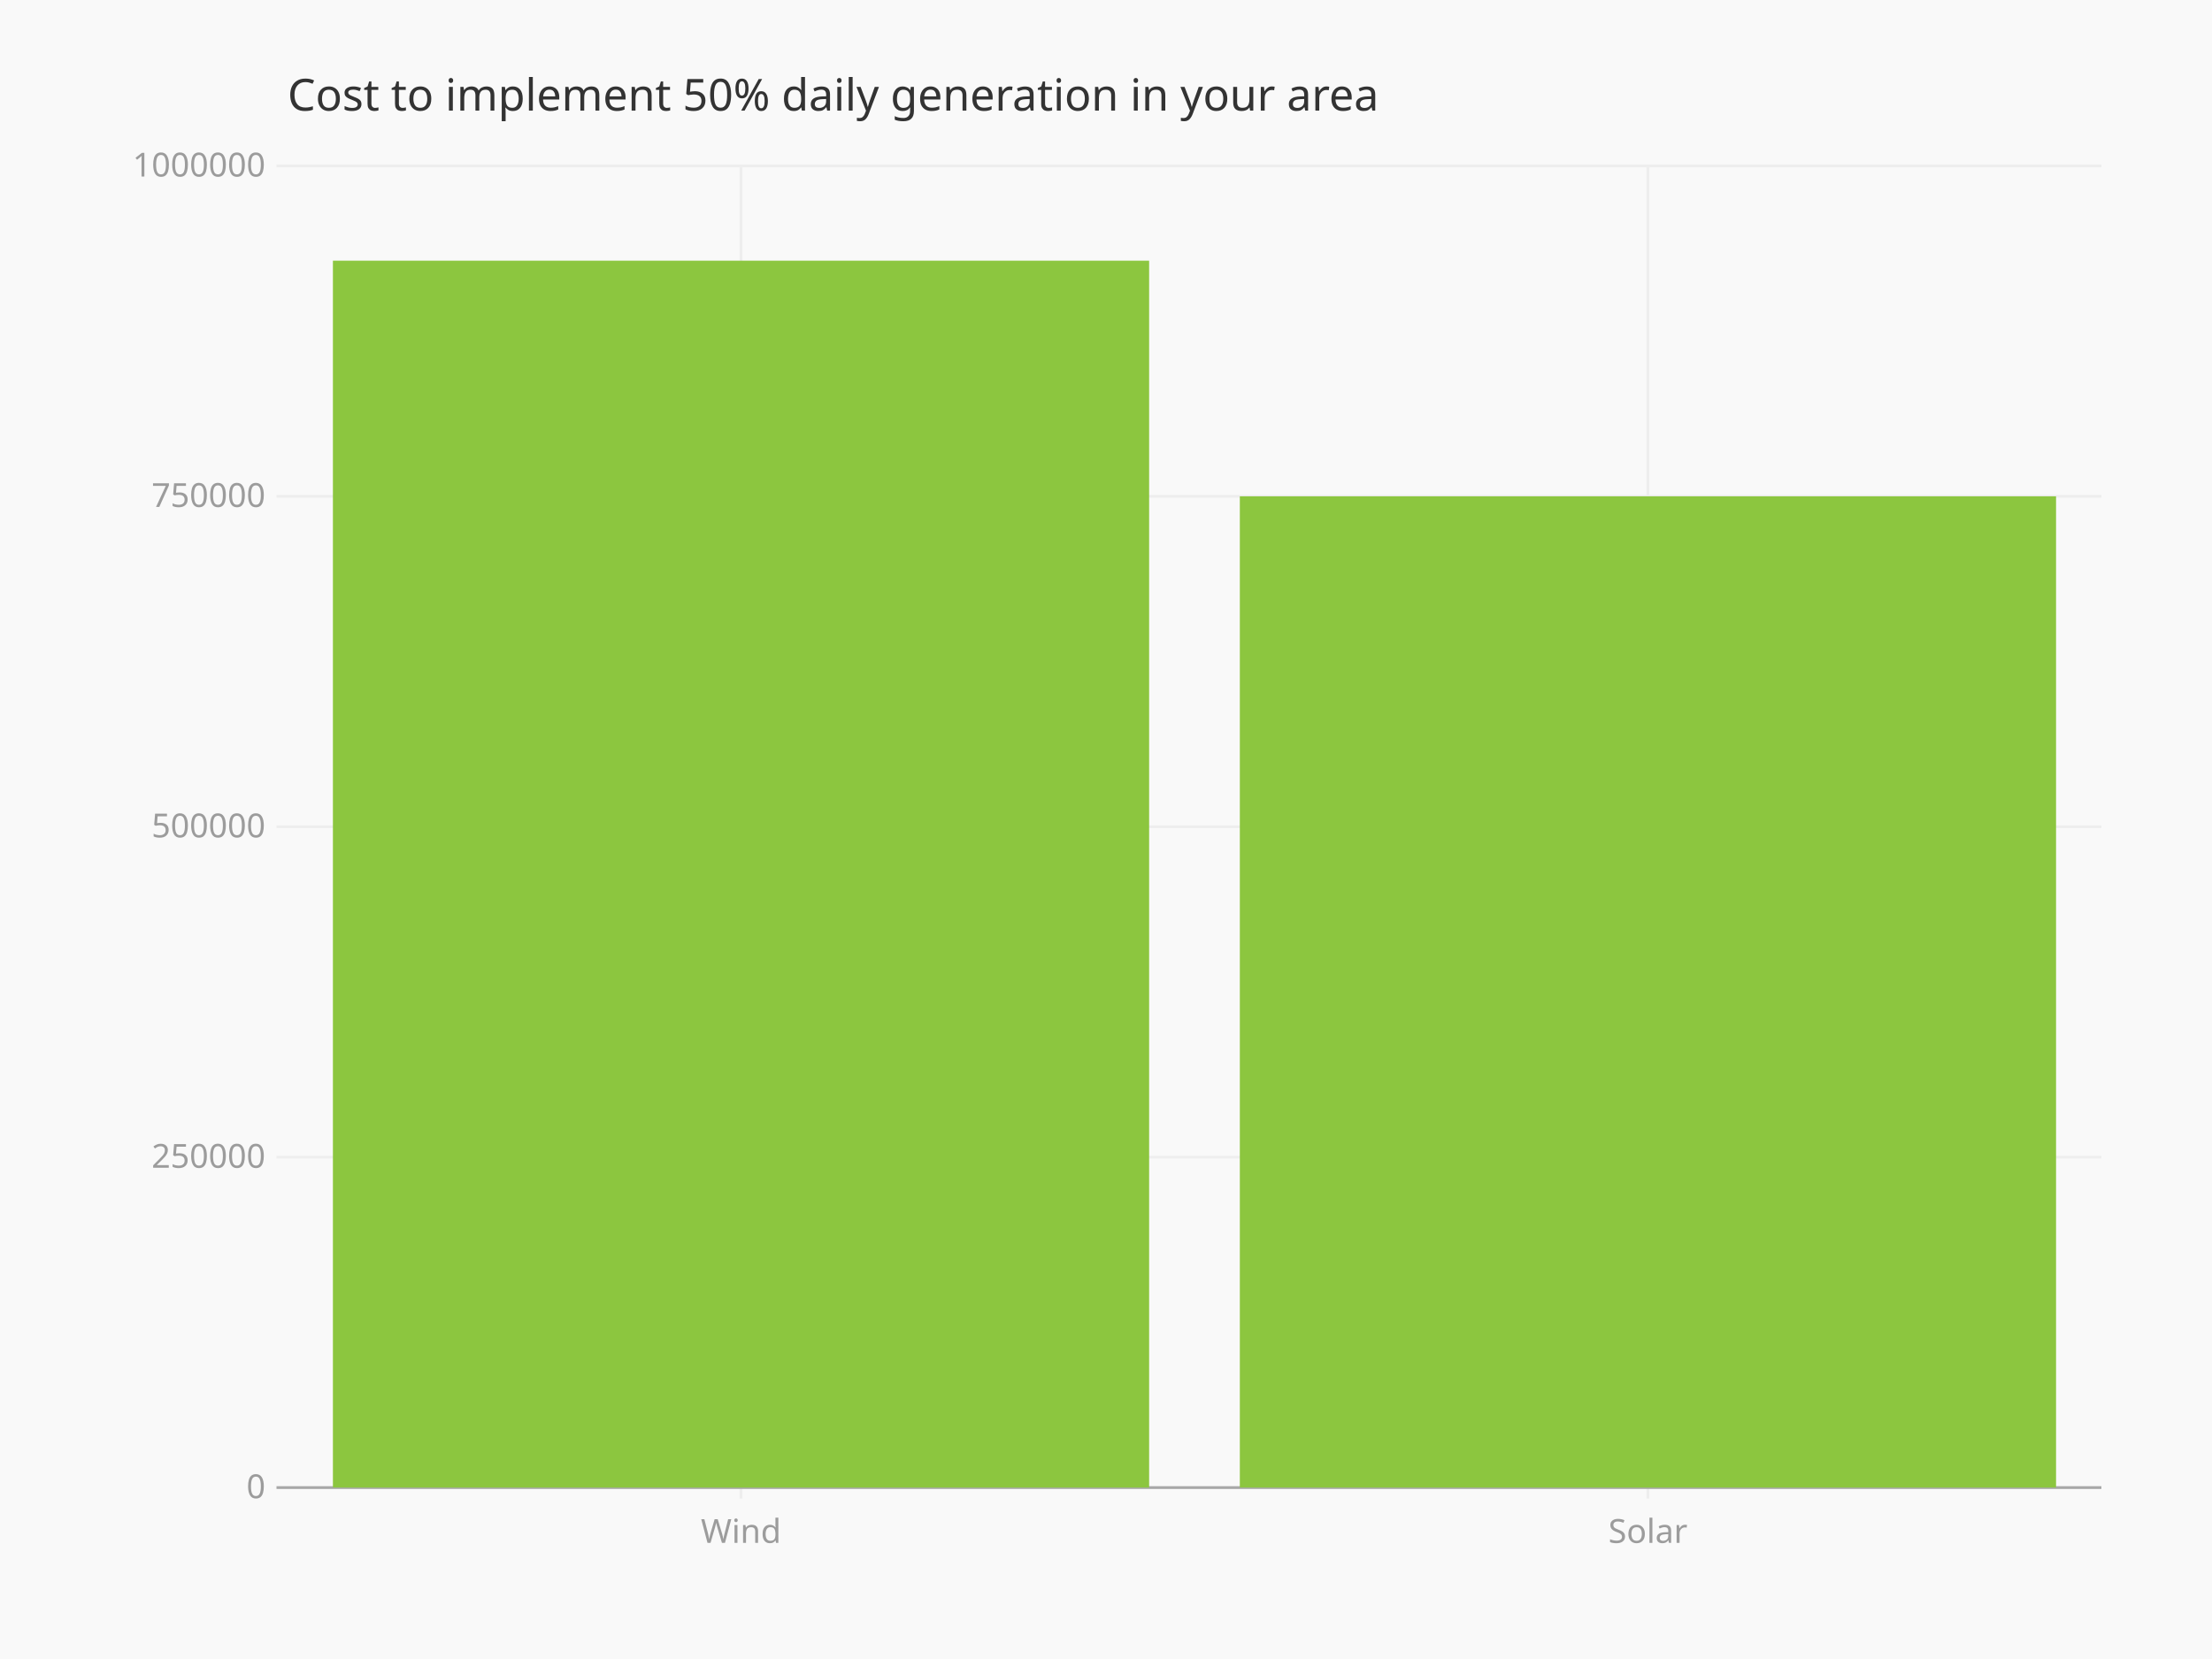
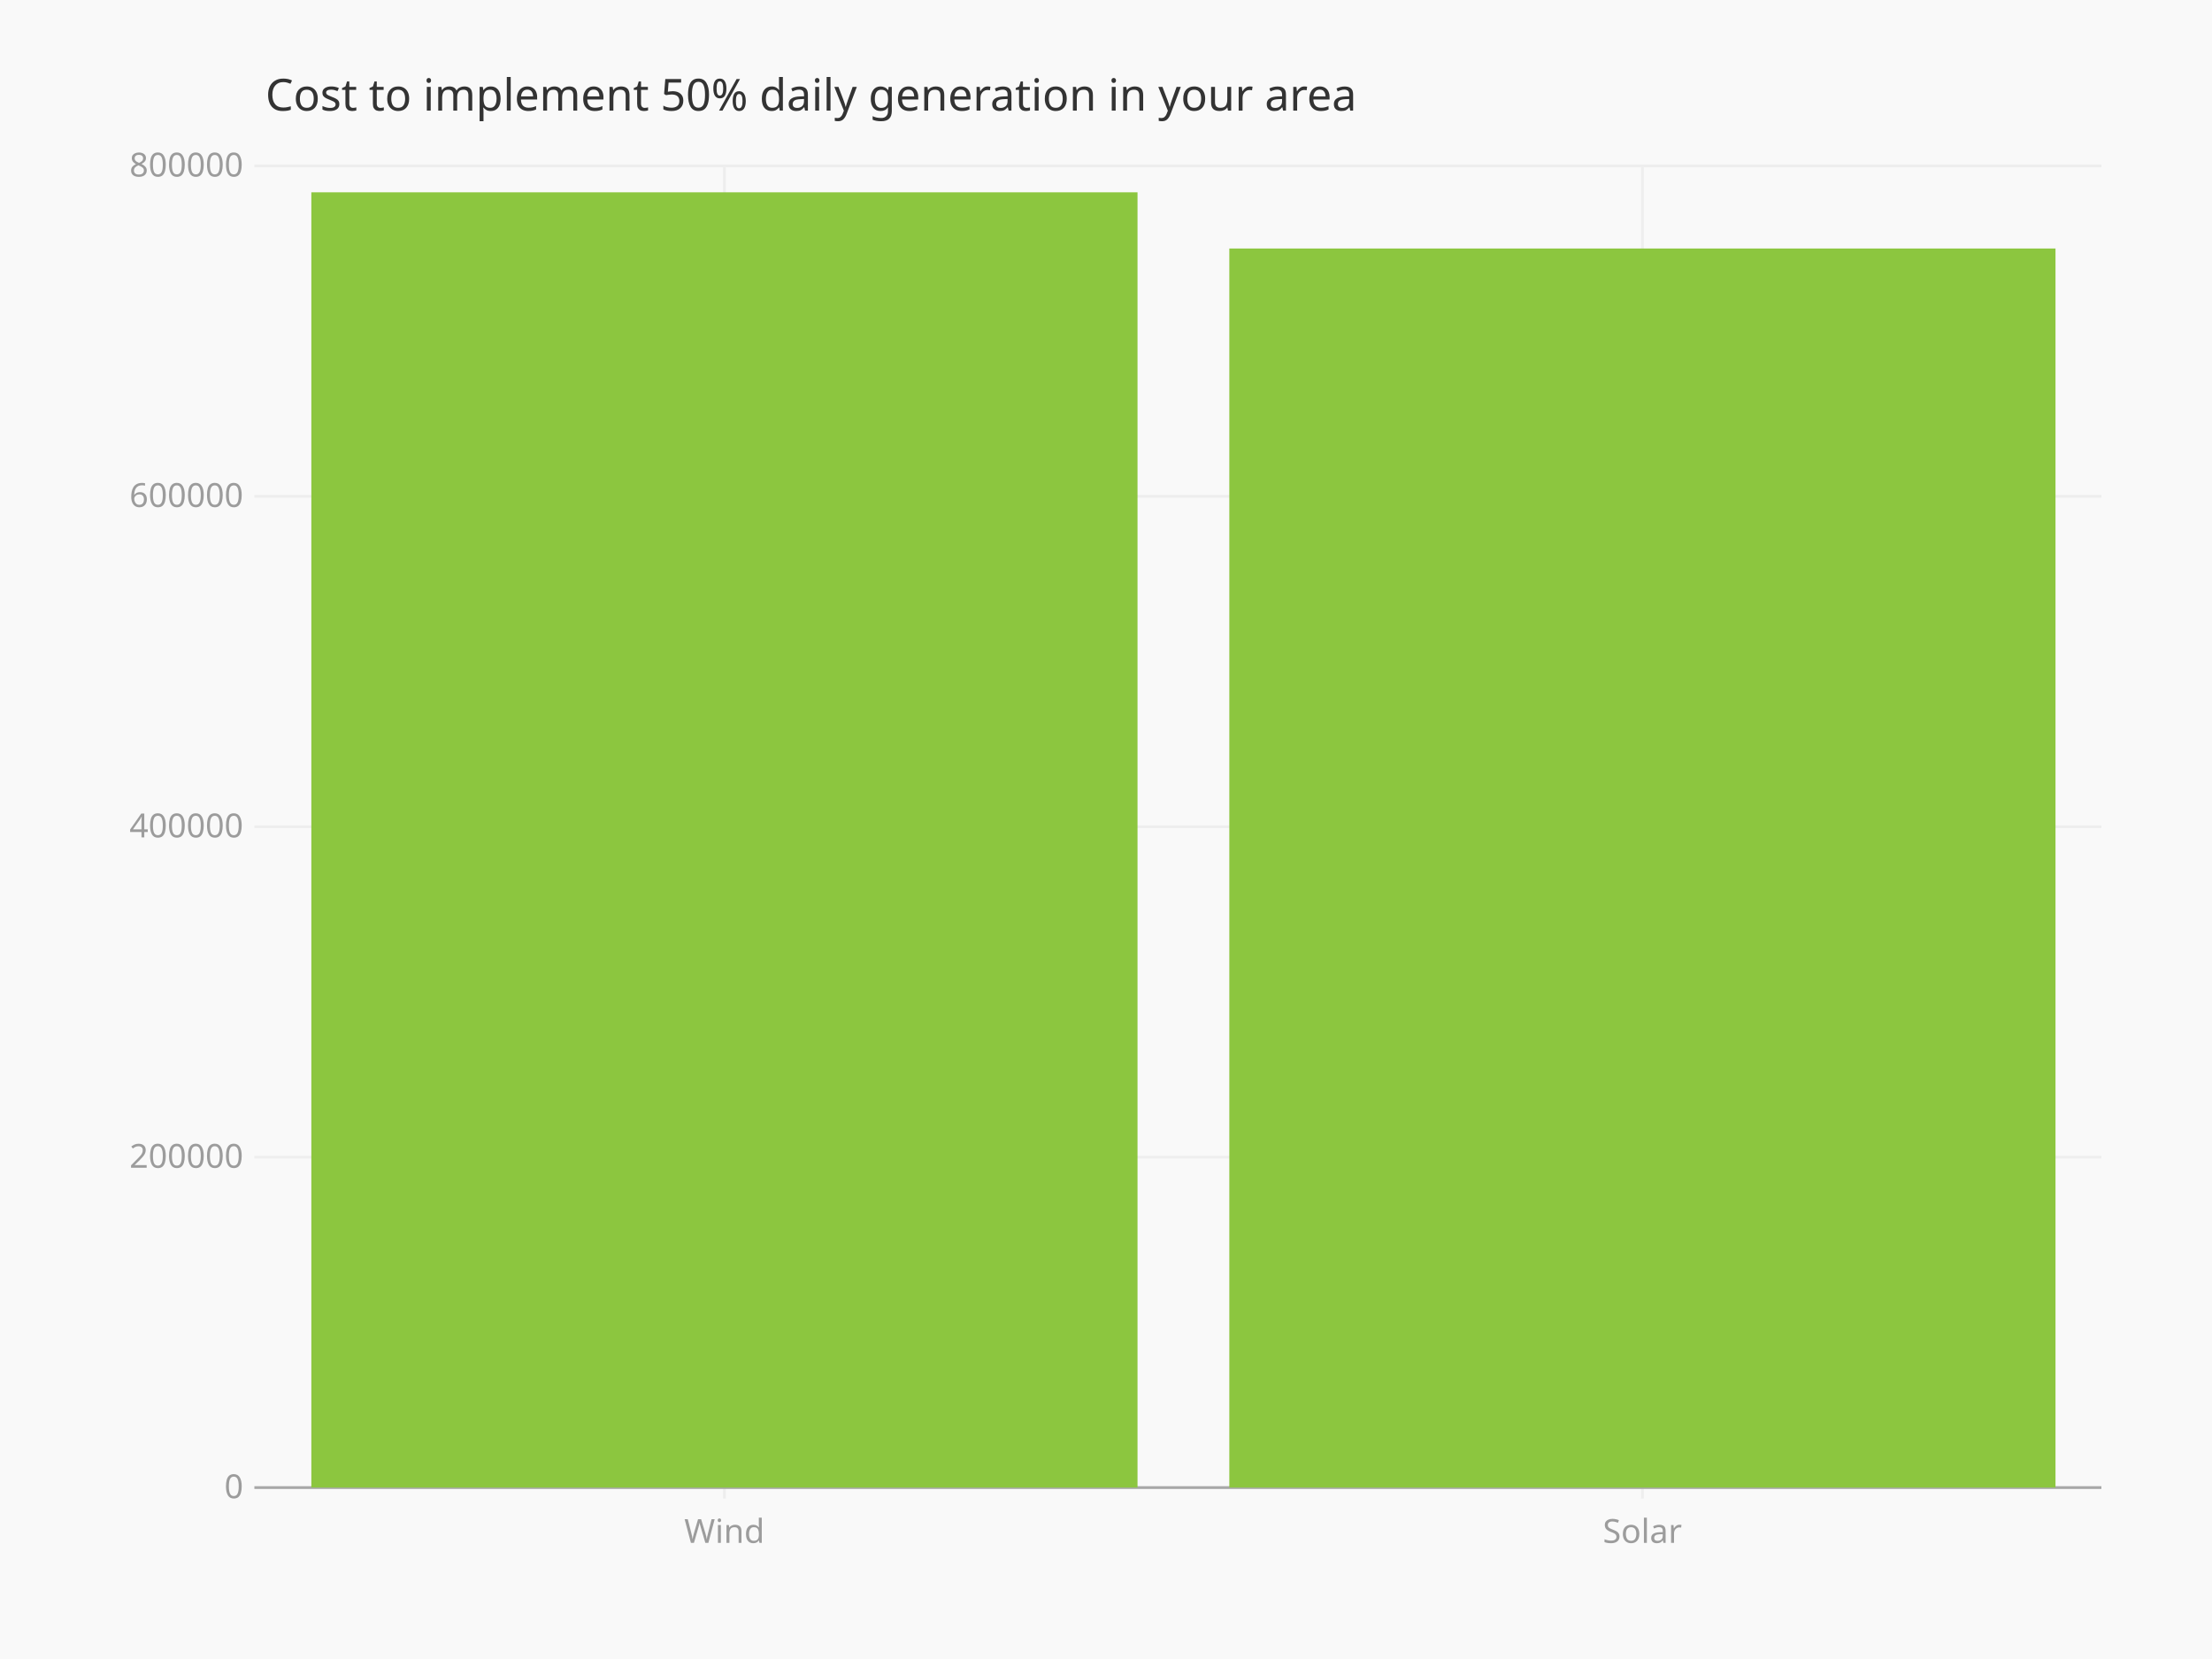
<svg xmlns="http://www.w3.org/2000/svg" height="600" version="1.1" width="800">
  <g>
    <rect fill="#f9f9f9" height="600" width="800" x="0" y="0" />
    <g transform="translate(40 40)">
-       <g transform="translate(64 0)">
+       <g transform="translate(56 0)">
        <text fill="#333" font-family="Monaco" font-size="16" x="0" y="0">Cost to implement 50% daily generation in your area</text>
      </g>
      <g transform="translate(0 20)">
-         <g transform="translate(64 0)">
+         <g transform="translate(56 0)">
          <g class="axis bottom">
            <g class="tick">
-               <line stroke="#eee" stroke-width="1" x1="164" x2="164" y1="0" y2="482.0" />
-               <text dy="1em" fill="#9c9c9c" font-family="Monaco" text-anchor="middle" x="164" y="486.0">Wind</text>
+               <line stroke="#eee" stroke-width="1" x1="166" x2="166" y1="0" y2="482.0" />
+               <text dy="1em" fill="#9c9c9c" font-family="Monaco" text-anchor="middle" x="166" y="486.0">Wind</text>
            </g>
            <g class="tick">
-               <line stroke="#eee" stroke-width="1" x1="492" x2="492" y1="0" y2="482.0" />
-               <text dy="1em" fill="#9c9c9c" font-family="Monaco" text-anchor="middle" x="492" y="486.0">Solar</text>
+               <line stroke="#eee" stroke-width="1" x1="498" x2="498" y1="0" y2="482.0" />
+               <text dy="1em" fill="#9c9c9c" font-family="Monaco" text-anchor="middle" x="498" y="486.0">Solar</text>
            </g>
          </g>
          <g class="axis left">
            <g class="tick">
-               <line stroke="#eee" stroke-width="1" x1="-4" x2="656.0" y1="358.50" y2="358.50" />
-               <text dy="0.32em" fill="#9c9c9c" font-family="Monaco" text-anchor="end" x="-8" y="358.50">250000</text>
+               <line stroke="#eee" stroke-width="1" x1="-4" x2="664.0" y1="358.50" y2="358.50" />
+               <text dy="0.32em" fill="#9c9c9c" font-family="Monaco" text-anchor="end" x="-8" y="358.50">200000</text>
            </g>
            <g class="tick">
-               <line stroke="#eee" stroke-width="1" x1="-4" x2="656.0" y1="239.0" y2="239.0" />
-               <text dy="0.32em" fill="#9c9c9c" font-family="Monaco" text-anchor="end" x="-8" y="239.0">500000</text>
+               <line stroke="#eee" stroke-width="1" x1="-4" x2="664.0" y1="239.0" y2="239.0" />
+               <text dy="0.32em" fill="#9c9c9c" font-family="Monaco" text-anchor="end" x="-8" y="239.0">400000</text>
            </g>
            <g class="tick">
-               <line stroke="#eee" stroke-width="1" x1="-4" x2="656.0" y1="119.50" y2="119.50" />
-               <text dy="0.32em" fill="#9c9c9c" font-family="Monaco" text-anchor="end" x="-8" y="119.50">750000</text>
+               <line stroke="#eee" stroke-width="1" x1="-4" x2="664.0" y1="119.50" y2="119.50" />
+               <text dy="0.32em" fill="#9c9c9c" font-family="Monaco" text-anchor="end" x="-8" y="119.50">600000</text>
            </g>
            <g class="tick">
-               <line stroke="#eee" stroke-width="1" x1="-4" x2="656.0" y1="0" y2="0" />
-               <text dy="0.32em" fill="#9c9c9c" font-family="Monaco" text-anchor="end" x="-8" y="0">1000000</text>
+               <line stroke="#eee" stroke-width="1" x1="-4" x2="664.0" y1="0" y2="0" />
+               <text dy="0.32em" fill="#9c9c9c" font-family="Monaco" text-anchor="end" x="-8" y="0">800000</text>
            </g>
            <g class="tick">
-               <line stroke="#a8a8a8" stroke-width="1" x1="-4" x2="656.0" y1="478" y2="478" />
+               <line stroke="#a8a8a8" stroke-width="1" x1="-4" x2="664.0" y1="478" y2="478" />
              <text dy="0.32em" fill="#9c9c9c" font-family="Monaco" text-anchor="end" x="-8" y="478">0</text>
            </g>
          </g>
          <g>
            <g class="series columns">
-               <rect fill="#8CC63F" height="443.72" width="295.2" x="16.4" y="34.28" />
-               <rect fill="#8CC63F" height="358.50" width="295.2" x="344.4" y="119.50" />
+               <rect fill="#8CC63F" height="468.449" width="298.8" x="16.6" y="9.551" />
+               <rect fill="#8CC63F" height="448.125" width="298.8" x="348.6" y="29.875" />
            </g>
          </g>
        </g>
      </g>
    </g>
  </g>
</svg>
